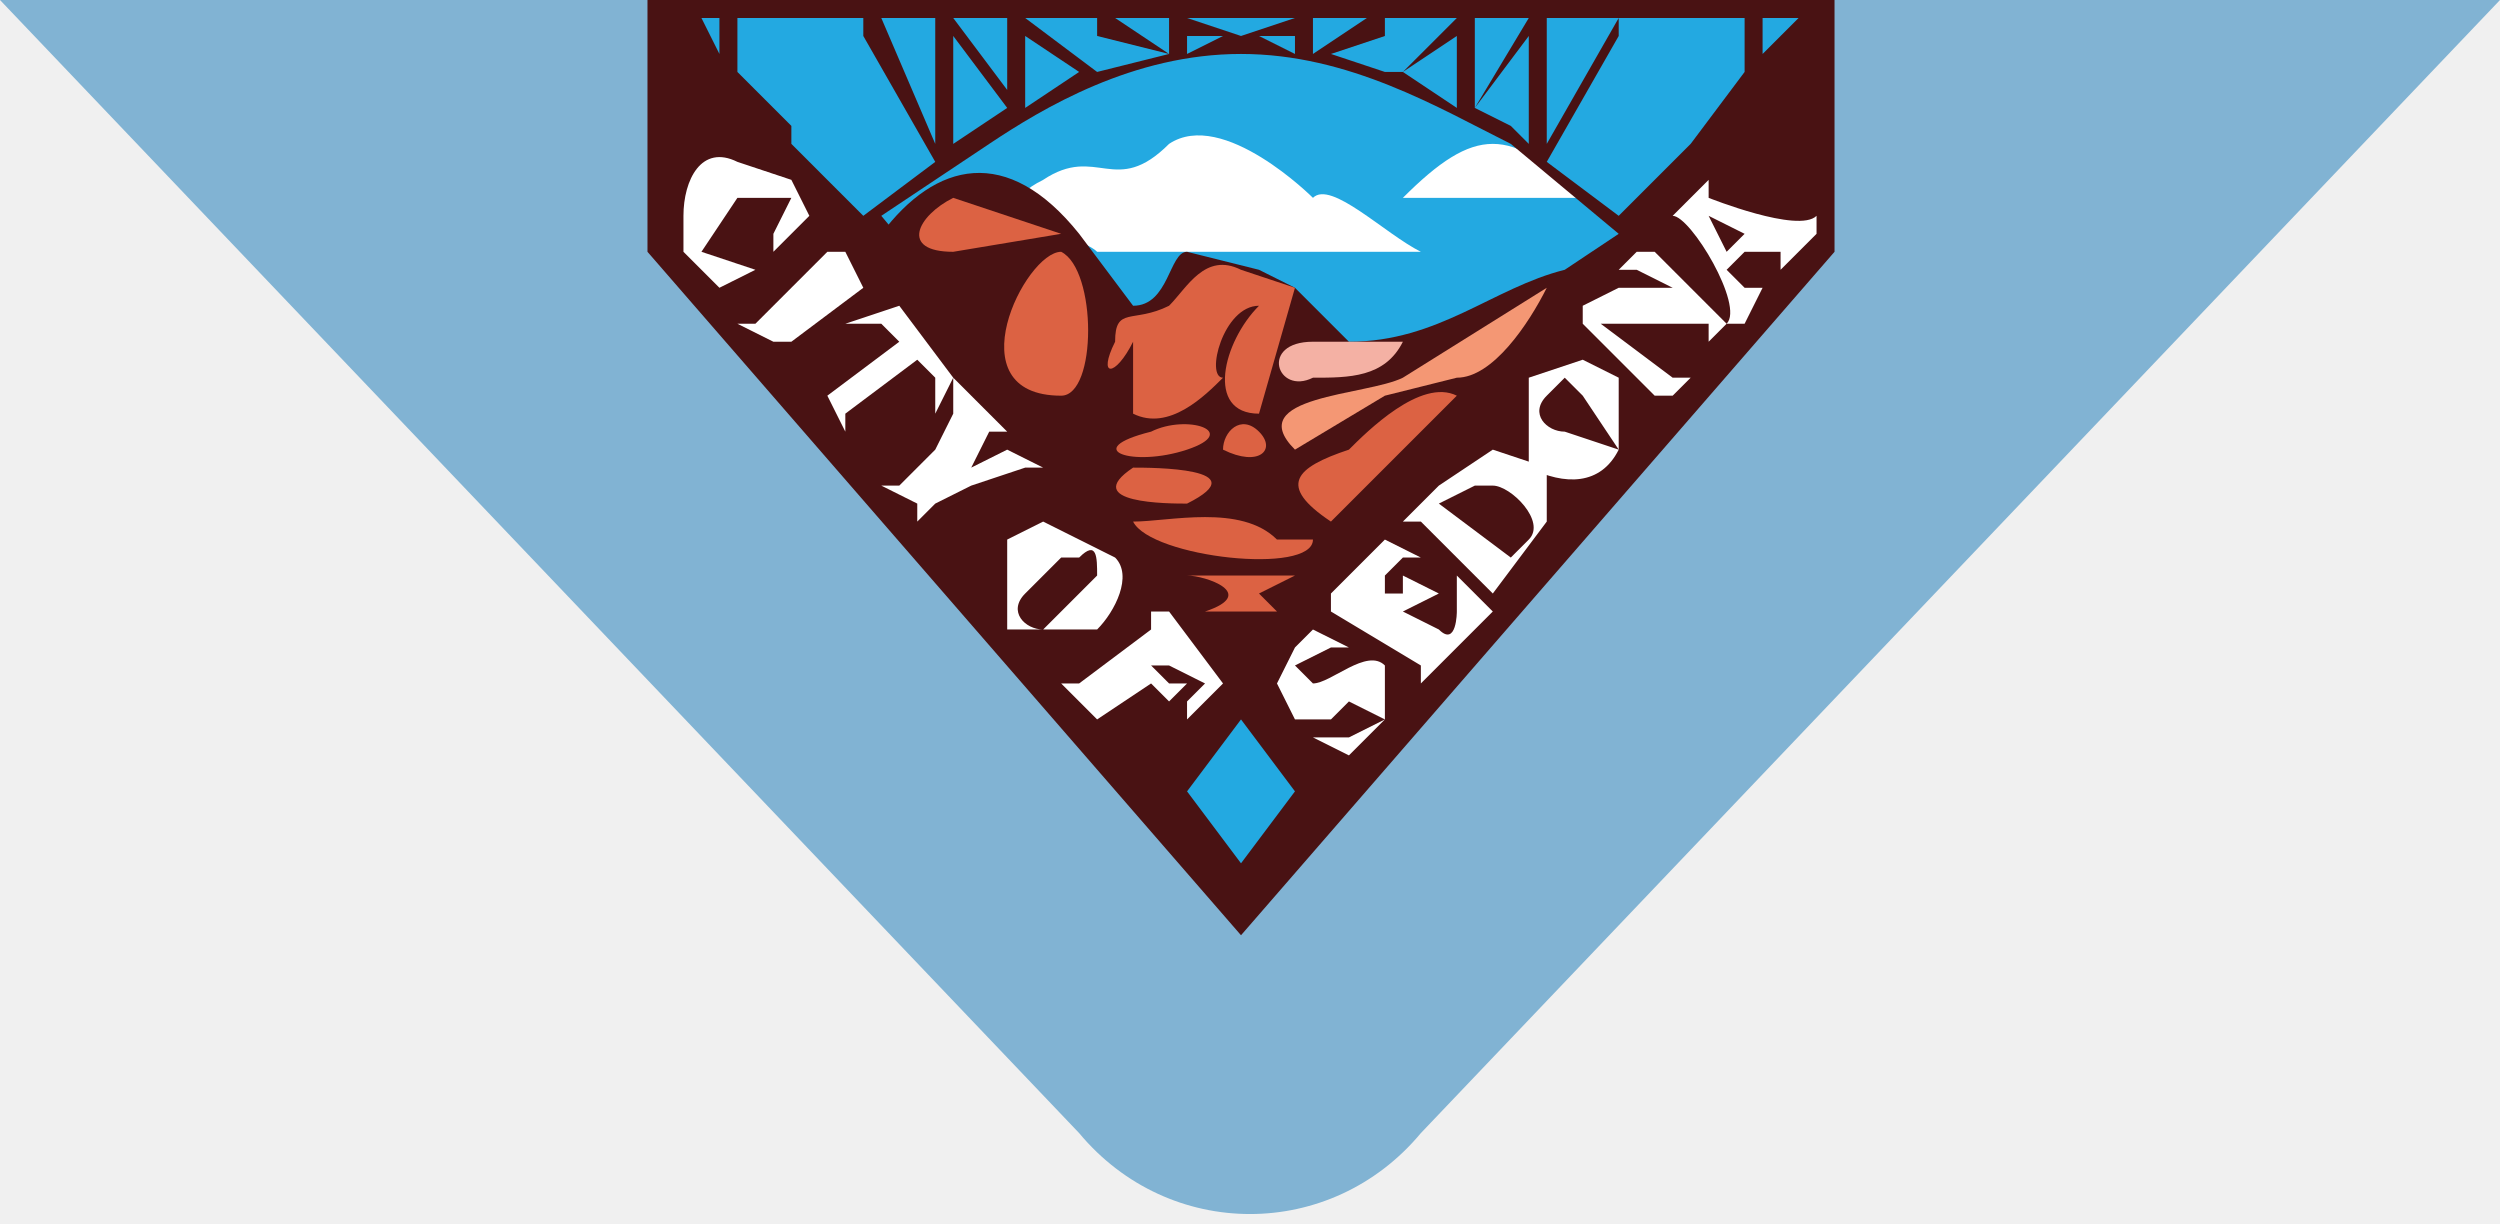
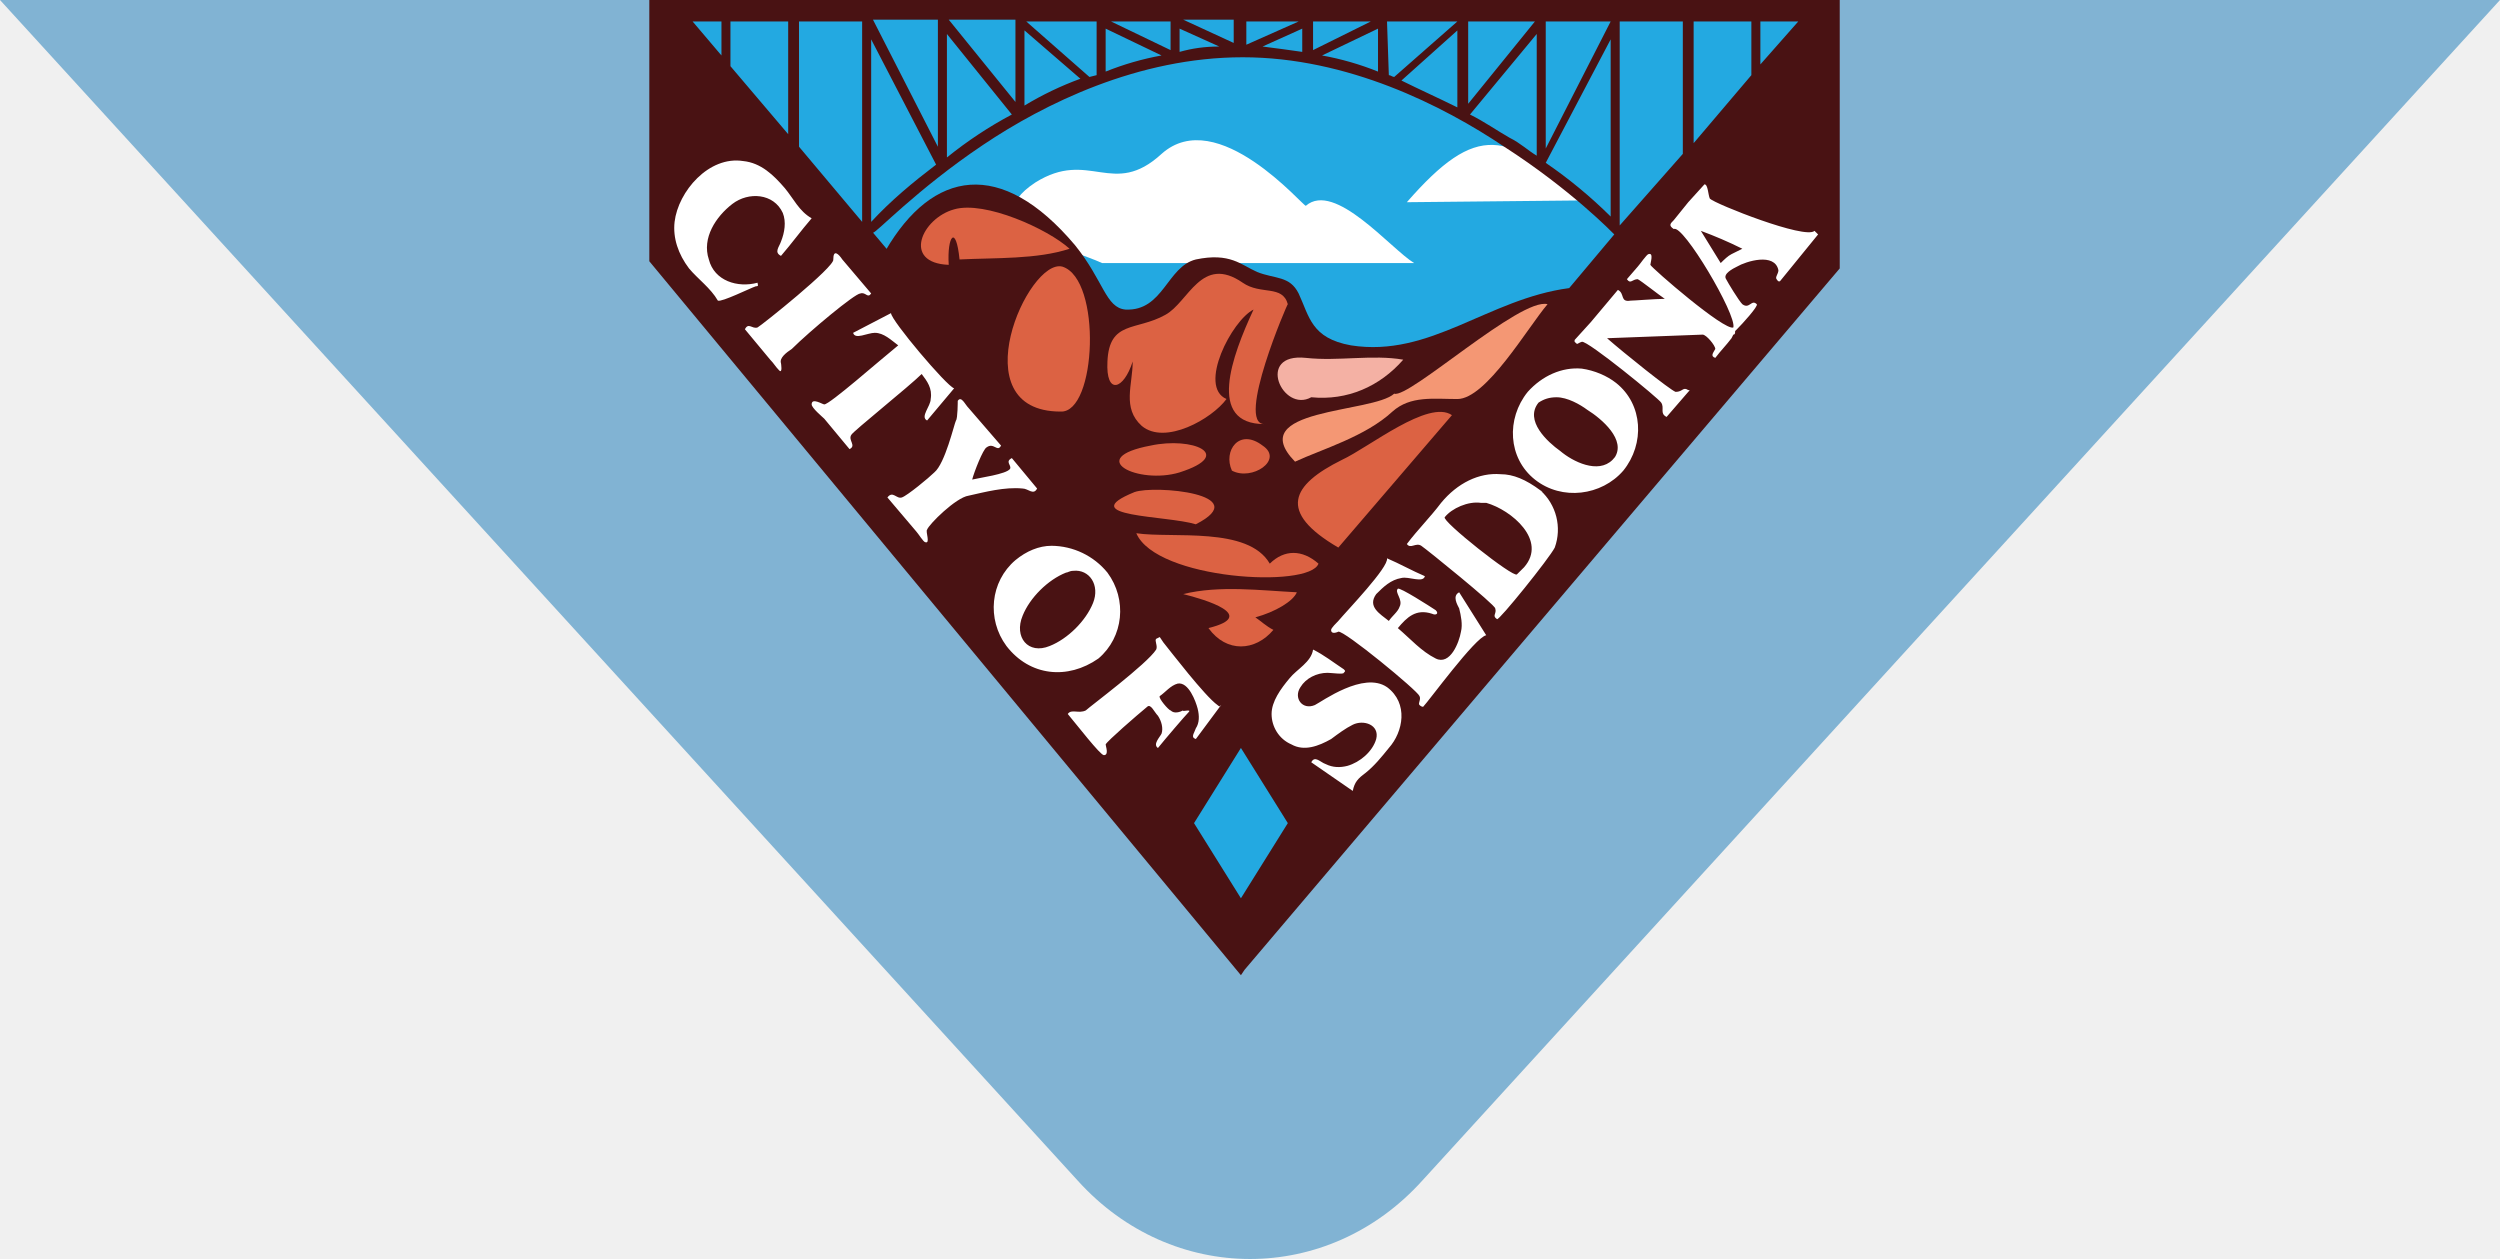
- <svg xmlns="http://www.w3.org/2000/svg" width="139" height="68" fill="none">
-   <path d="M139 0H0l60 63c5 6 14 6 19 0l60-63Z" fill="#81B3D3" />
-   <path d="m37 0 32 37 32-36-64-1Z" fill="#23A9E1" />
-   <path d="M61 14h18c-2-1-5-4-6-3 0 0-5-5-8-3-3 3-4 0-7 2-4 2 2 3 3 4Zm27-3H78c4-4 6-4 10 0Z" fill="#fff" />
-   <path d="M98 3V1h2l-2 2Zm-49 9 6-4c3-2 8-5 14-5s11 3 15 5l6 5-3 2c-4 1-7 4-12 4l-3-3-2-1-4-1c-1 0-1 3-3 3l-3-4c-4-5-8-4-11 0l20 23-20-24ZM40 1v2l-1-2h1Zm54 0h3v3l-3 4V1Zm-4 11V1h4v7l-4 4Zm0-10v10l-4-3 4-7Zm-5 0v6l-1-1-2-1 3-4Zm-4 0v4l-3-2 3-2Zm1-1h3l-3 5V1Zm4 0h4l-4 7V1Zm-9 0h4l-3 3h-1V1Zm0 1v2l-3-1 3-1Zm-5 0v1l-2-1h2Zm-6 0h2l-2 1V2Zm-5 0 4 1-4 1V2Zm4 1-3-2h3v2Zm4-1-3-1h3v1Zm0-1h3l-3 1V1Zm4 0h3l-3 2V1ZM61 4l-4-3h4v3Zm-4-2 3 2-3 2V2Zm-4 0 3 4-3 2V2Zm-5 0 4 7-4 3V2Zm4 6-3-7h3v7Zm4-3-3-4h3v4ZM44 7l-3-3V1h3v6Zm0-6h4v11l-4-4V1Zm25-1H36v14l33 38 33-38V0H69Z" fill="#491213" />
-   <path d="m66 44 3-4 3 4-3 4-3-4Z" fill="#23A9E1" />
-   <path d="M74 29c-3-2-2-3 1-4 1-1 4-4 6-3l-7 7Zm-2 3h-6c1 0 4 1 1 2h4l-1-1 2-1Zm1-2h-2c-2-2-6-1-8-1 1 2 10 3 10 1Zm-7-2c-1 0-6 0-3-2 1 0 7 0 3 2Zm2-3c0-1 1-2 2-1s0 2-2 1Zm-2 0c-3 1-6 0-2-1 2-1 5 0 2 1-1 0 0 0 0 0Zm-3-6c-1 2-2 2-1 0 0-2 1-1 3-2 1-1 2-3 4-2l3 1-2 7c-3 0-2-4 0-6-2 0-3 4-2 4-1 1-3 3-5 2v-4Zm-4 3c-6 0-2-8 0-8 2 1 2 8 0 8Zm-6-8c-3 0-2-2 0-3l6 2-6 1c0-2 0-1 0 0Z" fill="#DC6243" />
-   <path d="M72 25c-3-3 4-3 6-4l8-5c-1 2-3 5-5 5l-4 1-5 3Z" fill="#F49774" />
-   <path d="M73 21c-2 1-3-2 0-2h5c-1 2-3 2-5 2Z" fill="#F4B1A4" />
-   <path d="m51 20 1 1v2l1-2-3-4-3 1h2l1 1-4 3h-1 1l1 2v-1l4-3Zm-3-4-1-2h-1l-4 4h-1l2 1v1-1h1l4-3Zm-6-1-3-1 2-3h3l-1 2v1l2-2-1-2-3-1c-2-1-3 1-3 3v2l2 2 2-1Zm26 23-3-4h-1v1l-4 3h-1l2 2c1 0 0 0 0 0l3-2 1 1-1 1 2-2h-1l-1-1h1l2 1-1 1v1l2-2Zm-10-9-2 1v5h5c1-1 2-3 1-4l-4-2Zm2 2c1-1 1 0 1 1l-3 3c-1 0-2-1-1-2l2-2h1Zm-3-5h1l-2-1-2 1 1-2h1l-2-2-1-1v2l-1 2-2 2h-1l2 1v1l1-1 2-1 3-1Zm24 7v1s0 2-1 1l-2-1 2-1-2-1v1h-1v-1l1-1h1l-2-1-3 3v1l5 3v1l4-4-2-2v1Zm-4 4c-1-1-3 1-4 1l-1-1 2-1h1l-2-1-1 1-1 2 1 2h2l1-1 2 1-2 1h-2l2 1 1-1 1-1v-3Zm18-27-1 1-1 1c1 0 4 5 3 6l-4-4h-1l-1 1h1l2 1h-3l-2 1v1c0 1 0 0 0 0l4 4h1l1-1h-1l-4-3h6v1l1-1h1l1-2h-1l-1-1 1-1h2v1l2-2v-1c-1 1-6-1-6-1v-1Zm0 2 2 1-1 1-1-2Zm-7 8-3 1v5c2 1 4 1 5-1v-4l-2-1Zm-1 1 1 1 2 3c0-1 0-1 0 0l-3-1c-1 0-2-1-1-2l1-1Zm-4 4-3 2-2 2h1l4 4 3-4v-3l-3-1Zm-1 2h1c1 0 3 2 2 3l-1 1-4-3 2-1Z" fill="#fff" />
+ <svg xmlns="http://www.w3.org/2000/svg" width="139" height="70" fill="none">
+   <path d="M139 0H0l59.931 65.653c5.238 5.796 13.9 5.796 19.138 0L139 0Z" fill="#81B3D3" />
+   <path d="m36.804.497 32.191 37.707L101.086.696 36.804.497Z" fill="#23A9E1" />
+   <path d="M61.273 14.625h17.35c-1.304-.796-4.413-4.577-6.017-3.184-.1.1-4.914-5.67-8.023-2.885-2.708 2.487-4.012-.298-7.02 1.592-3.61 2.388 2.006 3.681 3.71 4.477Zm26.776-3.482-9.828.1c3.911-4.478 5.616-3.98 9.828-.1Z" fill="#fff" />
+   <path d="M97.877 3.582V1.194h2.106l-2.106 2.388Zm-49.34 9.352c.1.1 2.407-2.388 6.117-4.875 3.41-2.289 8.625-4.875 14.441-4.875 5.817 0 11.132 2.686 14.541 4.974 3.711 2.388 6.017 4.776 6.118 4.875l-2.507 2.985c-4.513.597-7.722 3.88-12.135 3.184-2.206-.398-2.306-1.592-2.908-2.886-.501-.994-1.304-.795-2.306-1.193-.903-.398-1.505-1.095-3.41-.697-1.605.398-1.805 2.885-3.911 2.786-1.103-.1-1.204-1.592-2.808-3.582-4.112-4.875-7.922-4.178-10.53.299l19.656 23.18-20.358-24.175Zm-8.424-11.74v1.89l-1.604-1.89h1.604Zm54.053 0h3.21v2.985l-3.21 3.78V1.194Zm-4.111 11.342V1.194h3.51v7.362l-3.51 3.98c.1 0 0 0 0 0Zm-.502-10.347v9.85a26.064 26.064 0 0 0-3.61-2.985l3.61-6.865Zm-4.111-.299v6.766c-.502-.299-.903-.697-1.505-.995-.702-.398-1.404-.896-2.206-1.294l3.71-4.477Zm-4.413-.199V5.97c-1.003-.497-2.106-.995-3.109-1.492l3.11-2.786Zm.602-.497h3.71l-3.71 4.576V1.194Zm4.312 0h3.61l-3.61 7.064V1.194Zm-8.825 0h3.911l-3.51 3.084c-.1 0-.2-.1-.3-.1l-.101-2.984Zm-.501.398V3.98a15.973 15.973 0 0 0-3.11-.896l3.11-1.492Zm-4.212 0v1.293c-.702-.1-1.404-.199-2.207-.298l2.207-.995Zm-6.82 0 2.207.995c-.803 0-1.505.1-2.207.298V1.592Zm-4.111 0 3.108 1.492a15.975 15.975 0 0 0-3.108.896V1.592Zm3.61 1.194-3.31-1.592h3.31v1.592Zm3.51-.398-2.808-1.294h2.808v1.294Zm.702-1.194h2.908l-2.908 1.293V1.194Zm3.71 0h3.21l-3.21 1.592V1.194ZM60.571 4.278l-3.51-3.084h3.911v2.985l-.4.1Zm-3.61-2.587 3.109 2.687A17.83 17.83 0 0 0 56.96 5.87V1.69Zm-4.312.2 3.61 4.476a22.625 22.625 0 0 0-3.61 2.388V1.89Zm-4.212.298 3.61 6.964c-1.304.995-2.507 1.99-3.61 3.184V2.189Zm3.71 5.97-3.61-7.065h3.61v7.064ZM56.46 5.67l-3.711-4.577h3.71v4.577ZM43.823 7.46l-3.21-3.78V1.194h3.21v6.268Zm.602-6.267h3.51v11.143l-3.51-4.179V1.194ZM69.296 0H36.102v14.526l32.893 39.696.2-.298 33.094-39V0H69.296Z" fill="#491213" />
+   <path d="m66.388 45.766 2.607-4.18 2.608 4.18-2.608 4.178-2.607-4.178Z" fill="#23A9E1" />
+   <path d="M74.41 30.444c-3.409-1.99-2.607-3.482.201-4.875 1.504-.697 4.814-3.383 6.117-2.487l-6.317 7.362Zm-2.306 2.487c-2.006-.1-4.312-.398-6.318.1 1.204.298 4.212 1.194 1.404 1.89 1.003 1.393 2.608 1.293 3.61.1-.4-.2-.702-.498-1.002-.697 1.103-.298 2.105-.895 2.306-1.393Zm1.204-1.592c-.903-.796-1.906-.796-2.708 0-1.204-2.089-5.415-1.392-7.421-1.691 1.103 2.587 9.627 3.084 10.129 1.691Zm-6.82-2.188c-1.604-.498-6.82-.398-3.41-1.791 1.104-.398 6.72.1 3.41 1.79Zm2.006-2.985c-.501-1.095.401-2.388 1.705-1.393 1.203.796-.602 1.99-1.705 1.393Zm-2.908.1c-2.307.696-5.315-.797-1.605-1.493 2.307-.497 4.714.497 1.605 1.492.1 0-.1 0 0 0Zm-2.608-6.169c-.501 1.592-1.504 1.89-1.404 0 .1-2.288 1.605-1.691 3.21-2.587 1.303-.696 2.005-3.382 4.312-1.79 1.002.696 2.206.099 2.507 1.193 0-.1-2.908 6.666-1.304 6.666-3.21 0-1.805-3.78-.602-6.367-1.203.597-3.109 4.278-1.504 4.974-.802 1.095-3.41 2.587-4.713 1.493-1.103-.995-.502-2.289-.502-3.582Zm-4.011 2.786c-5.616 0-1.805-8.556.1-8.059 2.206.696 1.906 8.158-.1 8.059Zm-6.218-8.158c-2.607-.1-1.504-2.587.301-3.085 1.705-.497 5.215 1.095 6.418 2.19-1.805.596-4.111.496-6.117.596-.2-1.99-.702-1.293-.602.299Z" fill="#DC6243" />
+   <path d="M72.004 25.669c-2.908-2.985 4.312-2.687 5.515-3.781.803.298 7.02-5.373 8.525-4.975-1.103 1.294-3.41 5.273-5.014 5.273-1.304 0-2.608-.199-3.61.697-1.505 1.393-3.912 2.09-5.416 2.786Z" fill="#F49774" />
+   <path d="M72.906 22.087c-1.605.895-3.109-2.487-.3-2.189 1.804.199 3.71-.199 5.415.1-1.304 1.492-3.11 2.288-5.115 2.089Z" fill="#F4B1A4" />
+   <path d="M51.245 20.794c.301.398.602.795.502 1.392 0 .398-.602.995-.201 1.194l1.504-1.79c-.4-.1-3.51-3.781-3.51-4.18l-2.106 1.095c.1.398.803 0 1.204 0 .501 0 .902.398 1.303.697-1.103.895-3.81 3.283-4.111 3.283-.1 0-.702-.398-.702 0 0 .199.602.696.702.796l1.404 1.691c.401-.199-.1-.497.1-.796.1-.199 3.21-2.686 3.911-3.382Zm-3.41-4.477c.301-.1.402.298.602 0l-1.604-1.89c-.2-.3-.502-.598-.502 0 .1.397-4.011 3.68-4.212 3.78-.3.1-.501-.299-.702.1.502.596.903 1.094 1.404 1.69.2.2.301.399.502.598.2.199.1-.398.1-.398-.1-.299.3-.597.602-.796 1.003-.995 3.51-3.084 3.81-3.084Zm-5.716-.598c-1.103.299-2.406-.099-2.707-1.293-.401-1.194.4-2.388 1.303-3.084.903-.697 2.307-.597 2.808.497.2.498.1 1.095-.1 1.592-.1.299-.401.597 0 .796.602-.696 1.103-1.393 1.705-2.09-.702-.397-1.003-1.094-1.504-1.69-.602-.697-1.304-1.393-2.307-1.493-1.905-.298-3.61 1.691-3.81 3.383-.101.895.2 1.79.802 2.587.501.597 1.203 1.094 1.604 1.79.2.1 1.805-.696 2.106-.795.2 0 .1-.1.1-.2-.501.2 0 0 0 0ZM67.692 39.2c-.702-.497-2.608-2.984-3.009-3.482l-.2-.298-.2.099c-.101.1.1.398 0 .597-.502.796-3.711 3.184-3.912 3.383-.401.199-.802-.1-1.003.199.502.597 1.805 2.288 2.006 2.288.3 0 .1-.498.1-.597.1-.199 1.705-1.592 2.307-2.09.2-.198.4.3.601.498.2.299.301.697.2.995-.1.199-.5.597-.2.796.401-.498 1.505-1.79 1.705-1.99.2-.199-.4 0-.3-.1-.201.1-.502.2-.703 0-.1 0-.702-.696-.601-.795.3-.2.601-.597 1.002-.697.602-.1 1.003.995 1.104 1.393.1.398.1.796-.1 1.094-.1.299-.302.498 0 .598l1.403-1.89c0 .099-.1.099-.2 0-.1 0 .1.099 0 0Zm-9.226-8.854c-.702 0-1.404.298-2.006.796-1.404 1.193-1.605 3.283-.502 4.775 1.304 1.691 3.41 1.89 5.115.696 1.404-1.193 1.605-3.283.501-4.775a4.048 4.048 0 0 0-3.108-1.492Zm1.203 1.392c.903-.1 1.504.796 1.103 1.791-.401.995-1.404 1.99-2.407 2.388-1.203.498-2.005-.497-1.504-1.691.401-.995 1.404-1.99 2.407-2.388.1 0 .2-.1.401-.1Zm-2.808-4.576c.3 0 .602.398.802 0l-1.404-1.692c-.4.2 0 .398-.1.598-.2.298-1.705.497-2.106.596.1-.398.602-1.69.802-1.79.402-.299.602.298.803-.1l-1.805-2.09c-.201-.198-.402-.696-.602-.397 0 0 0 .995-.1 1.094-.1.2-.602 2.388-1.204 2.886-.3.298-1.504 1.293-1.805 1.392-.3.1-.501-.398-.802 0l1.604 1.89c.1.1.401.598.502.598.3.1 0-.597.1-.697.1-.298 1.605-1.79 2.307-1.89.902-.2 2.005-.498 3.008-.398.2 0-.2 0 0 0Zm24.269 6.666c.1.398.2.895.1 1.293-.1.597-.602 1.89-1.404 1.492-.802-.398-1.404-1.094-2.106-1.69.502-.598 1.003-1.095 1.906-.797.2.1.4 0 .2-.199-.3-.199-2.006-1.293-2.106-1.194-.2.2.301.597.1.995-.1.299-.4.498-.601.796-.502-.398-1.204-.796-.702-1.492.4-.398.802-.796 1.404-.896.4-.1 1.203.299 1.303-.1-.702-.298-1.404-.695-2.106-.994.1.497-2.206 2.885-2.707 3.482-.1.1-.401.398-.401.498 0 .298.4.1.4.1.302-.1 4.413 3.282 4.514 3.58.1.2-.1.399 0 .498 0 0 .1.1.2.1.3-.299 2.908-3.88 3.51-3.98l-1.504-2.388c-.401.2-.1.697 0 .896Zm-4.012 4.377c-1.303-.895-3.61.796-4.01.995-.703.299-1.204-.398-.803-.995.3-.497.902-.796 1.504-.796.2 0 .903.1.903 0 .1-.1.1-.1 0-.199-.602-.398-1.103-.796-1.705-1.094-.1.696-.903 1.094-1.304 1.592-.501.597-1.003 1.293-1.003 1.99 0 .696.401 1.392 1.103 1.691.702.398 1.505.1 2.207-.298.4-.299.802-.598 1.203-.796.602-.299 1.504 0 1.304.796-.2.696-.903 1.293-1.605 1.492-.401.1-.802.1-1.203-.1-.301-.1-.602-.497-.803-.1l2.307 1.593c.1-.498.3-.697.702-.995.501-.398.903-.896 1.304-1.393.802-.896 1.103-2.487-.1-3.383Zm17.65-27.956c0 .1 0 .1 0 0l-.902.995-.802.994c-.201.2-.301.299 0 .498.501-.299 3.51 4.775 3.309 5.472-.502.199-4.513-3.283-4.613-3.482 0-.1.2-.697-.1-.597-.1 0-.502.597-.602.696l-.602.697c.2.298.301 0 .602 0 .2.099 1.203.895 1.504 1.094-.501 0-1.705.1-1.905.1-.602.099-.301-.398-.702-.598l-1.504 1.791-.903.995v.1c.2.199.1.1.401 0 .3-.1 4.312 3.183 4.413 3.382.2.299-.1.597.3.796l1.204-1.393c.1-.1.1-.1 0-.1-.301-.198-.301.1-.702.1-.301-.1-2.908-2.188-3.811-2.984l5.315-.2c.2 0 .702.598.702.797-.1.199-.3.398 0 .497.3-.398.602-.696.903-1.094l.1-.2c.1 0 .1-.099.1-.198l.1-.1c.301-.298 1.204-1.293 1.104-1.393-.301-.298-.402.299-.803 0-.2-.199-.802-1.194-.902-1.393-.2-.298.4-.596.602-.696.5-.298 2.105-.796 2.306.2 0 .198-.2.397-.1.497 0 0 .1.198.2.099l2.106-2.587-.2-.199c-.502.498-5.516-1.492-5.817-1.79-.1-.2-.1-.796-.3-.796Zm-.2 2.586c.802.299 1.504.597 2.306.995l-.601.299c-.2.1-.401.298-.602.497l-1.103-1.79Zm-6.619 7.661c-1.103-.1-2.206.398-3.008 1.293-1.204 1.493-1.104 3.681.4 4.875 1.505 1.194 3.711.896 4.915-.497 1.203-1.492 1.103-3.681-.401-4.875-.502-.398-1.204-.697-1.906-.796Zm-1.404 1.592c.602 0 1.304.398 1.705.696.802.498 2.206 1.692 1.504 2.686 0-.099.1-.099-.1.1-.802.796-2.206.1-2.908-.497-.702-.498-2.006-1.692-1.204-2.687.301-.199.602-.298 1.003-.298Zm-3.109 4.278c-1.203-.1-2.407.497-3.31 1.592-.6.796-1.303 1.492-1.904 2.288.2.299.501-.1.802.1.3.199 4.111 3.283 4.111 3.482.1.298-.2.398.1.597.101.1 2.909-3.383 3.21-3.98a2.938 2.938 0 0 0-.802-3.184c.1.1.2.1 0 0-.803-.597-1.505-.895-2.207-.895Zm-1.103 1.592h.301c1.404.398 3.41 2.09 2.106 3.581-.2.2 0 0-.401.398-.2.2-4.212-2.984-4.011-3.183.4-.498 1.303-.896 2.005-.796Z" fill="#fff" />
</svg>
